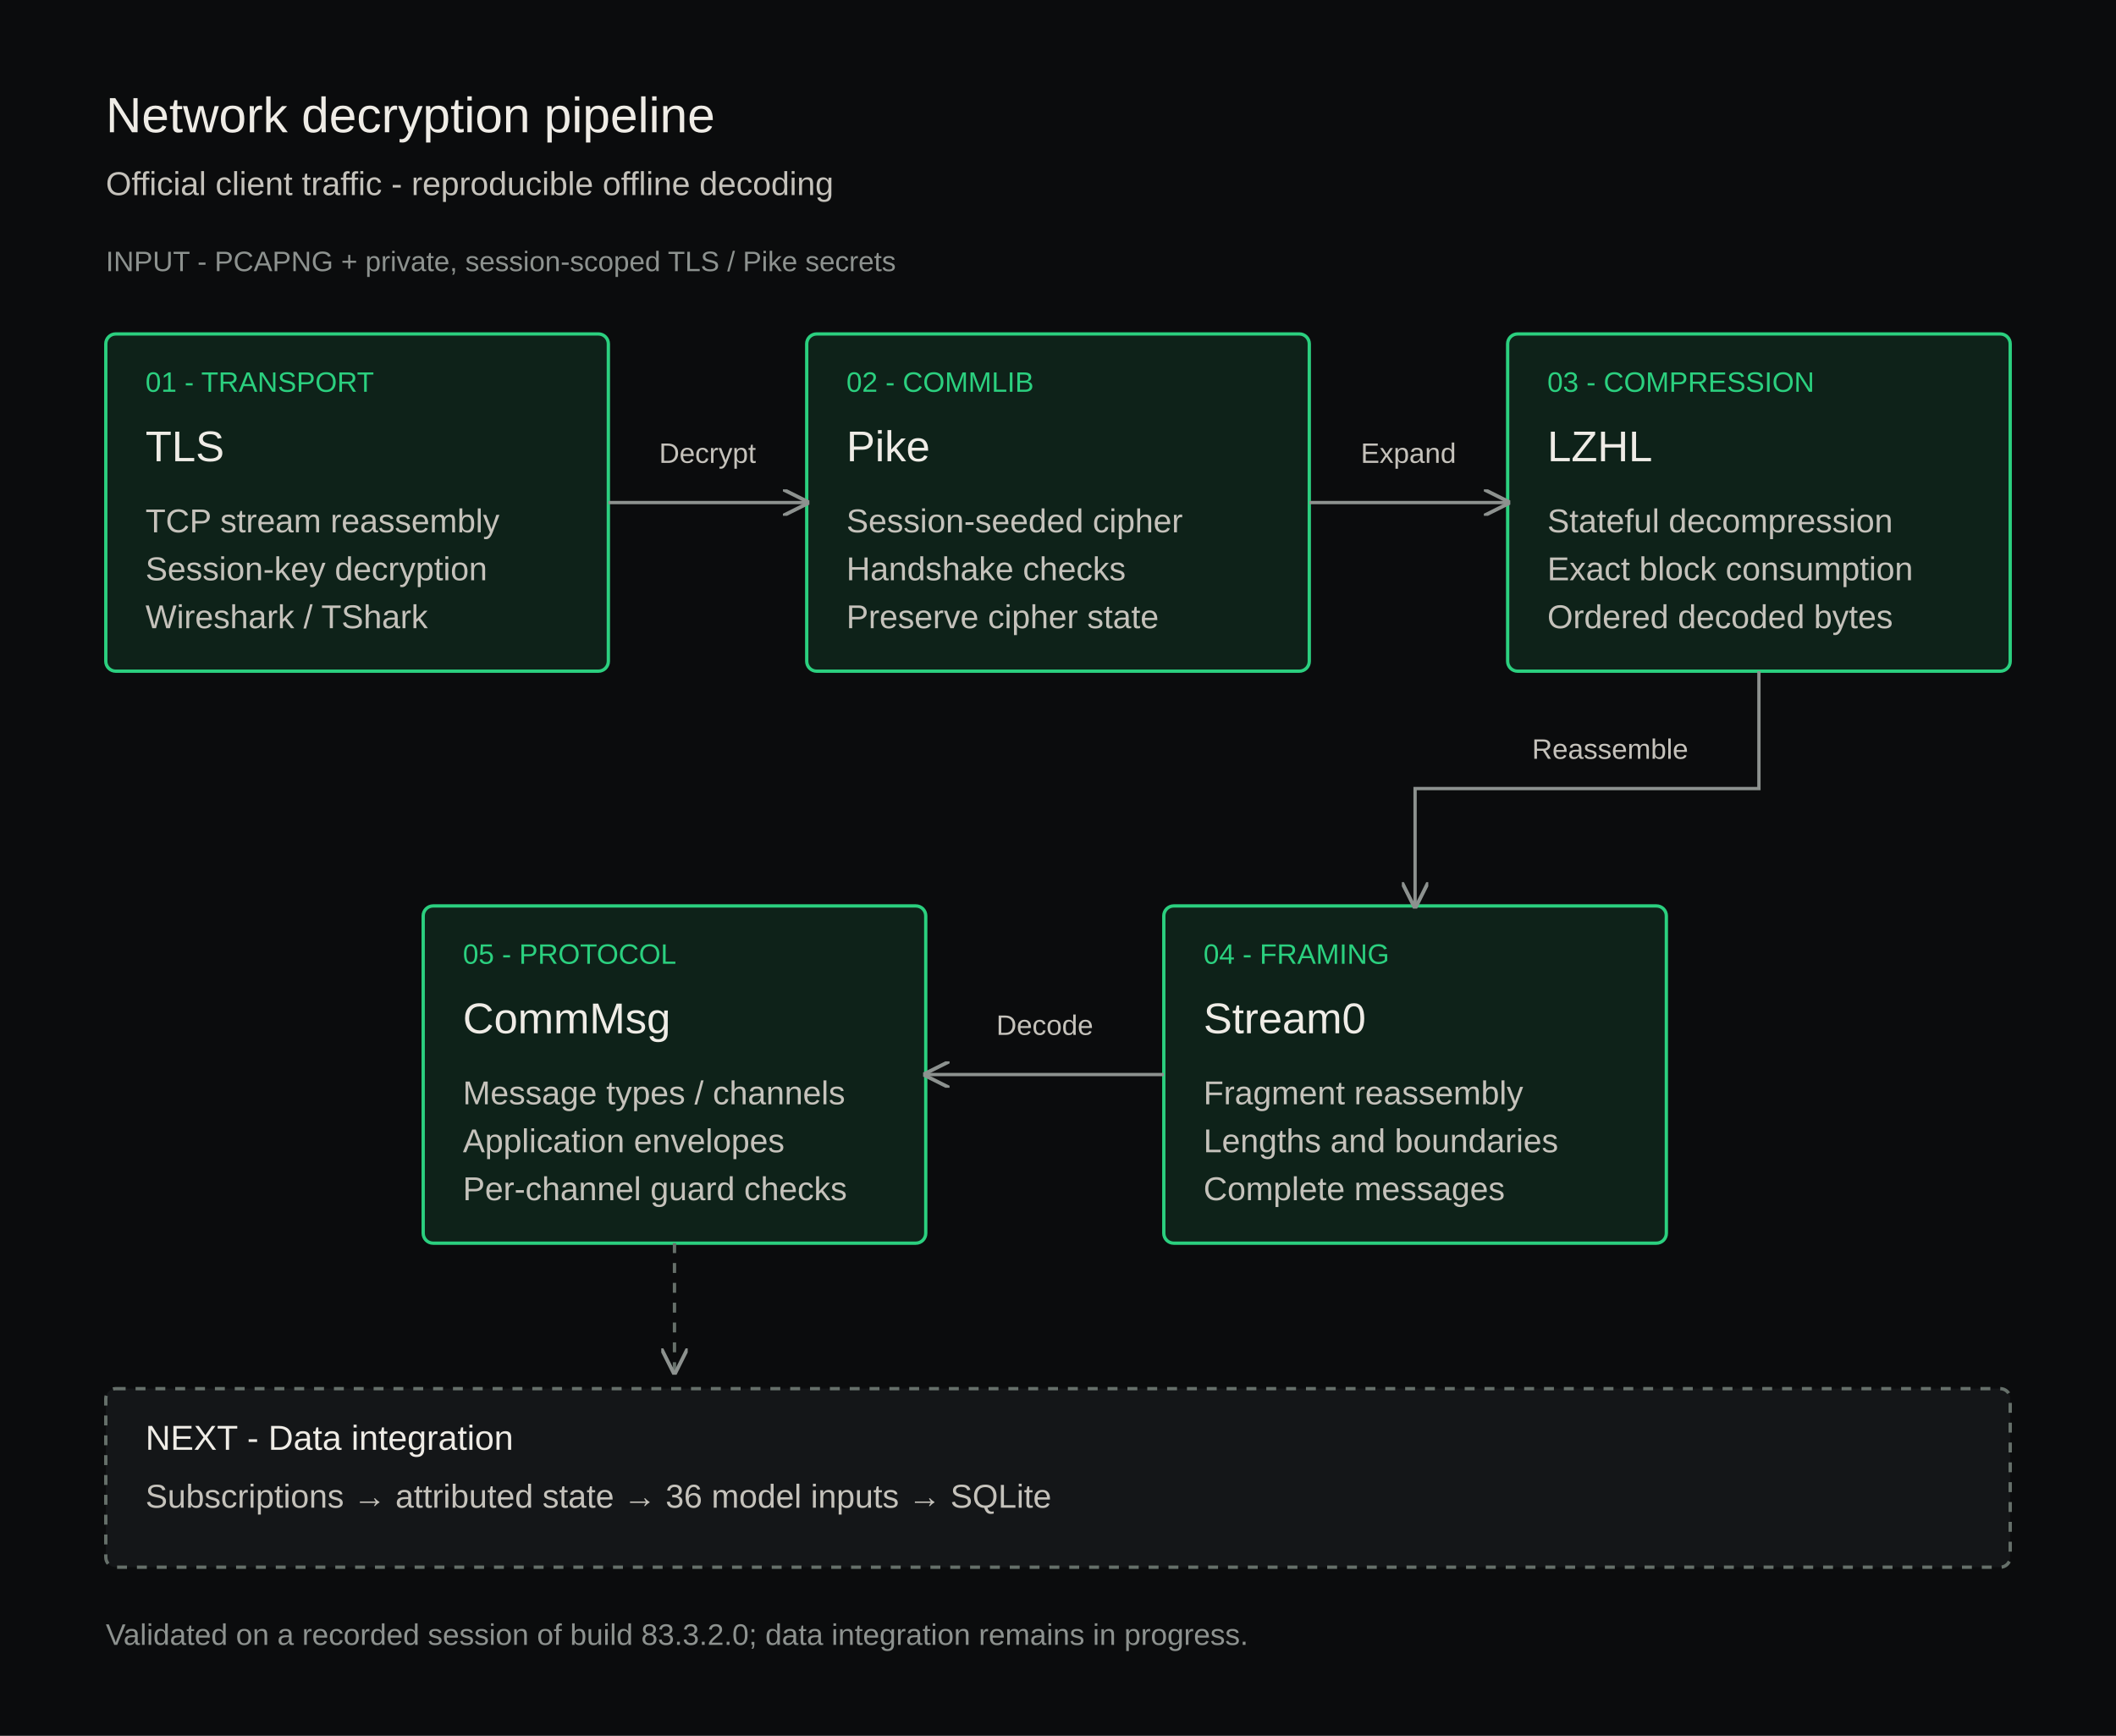
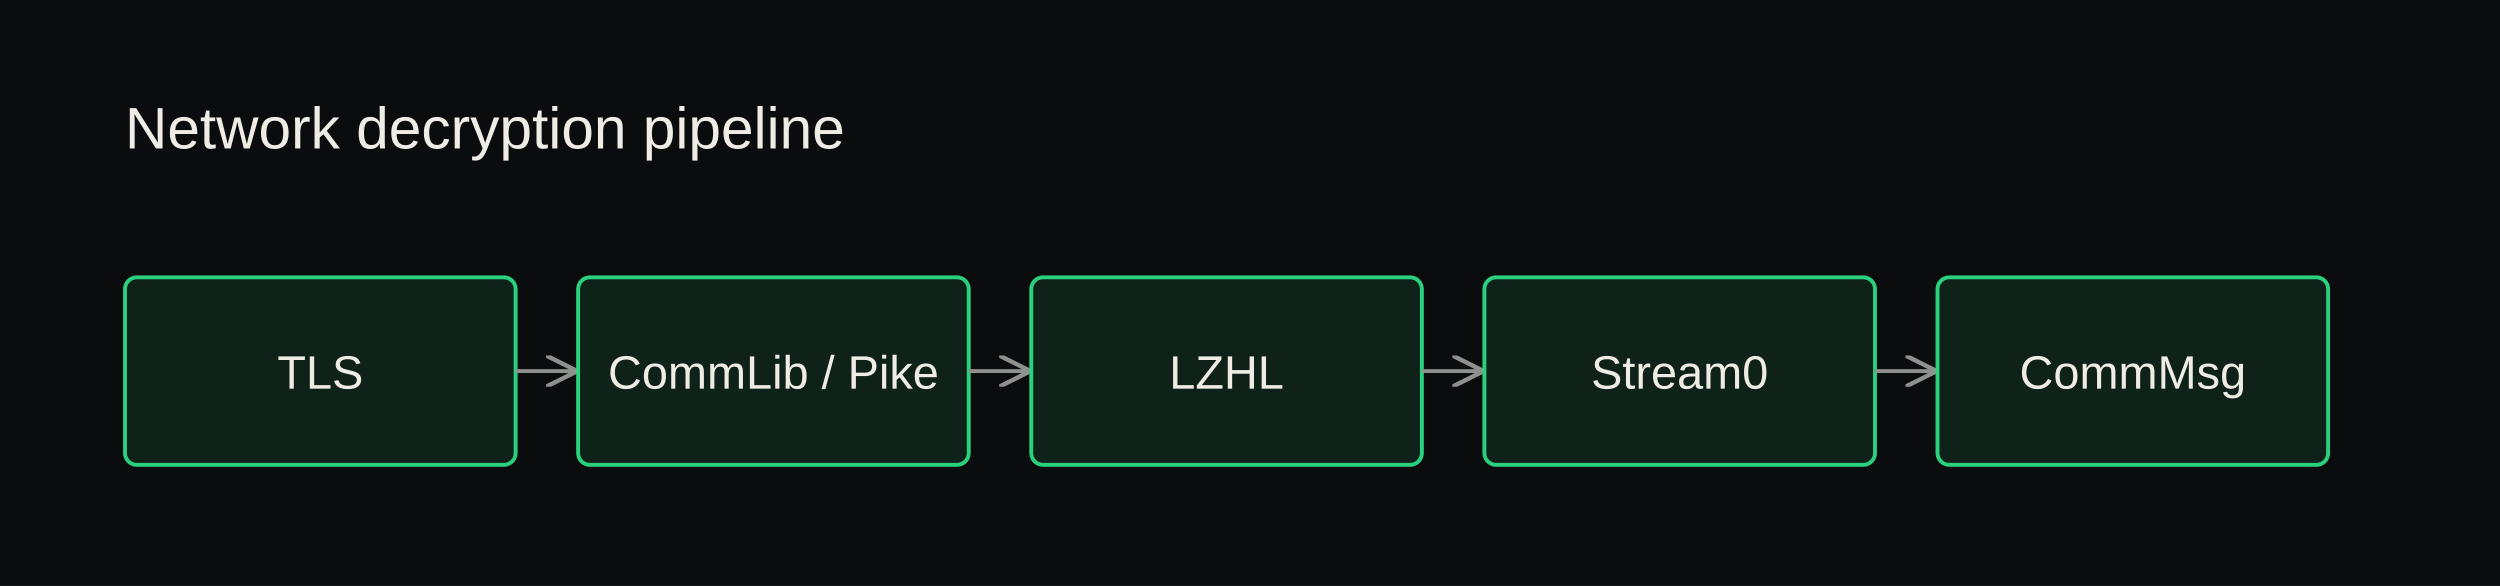
- <svg xmlns="http://www.w3.org/2000/svg" viewBox="0 0 1280 1050" role="img" aria-labelledby="title desc">
+ <svg xmlns="http://www.w3.org/2000/svg" viewBox="0 0 1280 300" role="img" aria-labelledby="title desc">
  <defs>
-     <marker id="arrow" viewBox="0 0 10 10" refX="9" refY="5" markerWidth="8" markerHeight="8" orient="auto-start-reverse">
+     <marker id="arrow" viewBox="0 0 10 10" refX="9" refY="5" markerWidth="8" markerHeight="8" orient="auto">
      <path d="M0 0 10 5 0 10" fill="none" stroke="#8D928F" stroke-width="1.4" />
    </marker>
  </defs>
-   <rect width="1280" height="1050" fill="#0B0C0D" />
-   <g font-family="Arial,sans-serif">
-     <text x="64" y="80" font-size="30" fill="#EFECE6">Network decryption pipeline</text>
-     <text x="64" y="118" font-size="20" fill="#C5C2BB">Official client traffic - reproducible offline decoding</text>
-     <text x="64" y="164" font-size="17" fill="#8D928F">INPUT - PCAPNG + private, session-scoped TLS / Pike secrets</text>
-     <g fill="#0E2219" stroke="#2BD07F" stroke-width="2">
-       <rect x="64" y="202" width="304" height="204" rx="6" />
-       <rect x="488" y="202" width="304" height="204" rx="6" />
-       <rect x="912" y="202" width="304" height="204" rx="6" />
-       <rect x="704" y="548" width="304" height="204" rx="6" />
-       <rect x="256" y="548" width="304" height="204" rx="6" />
-     </g>
-     <g font-size="17" fill="#2BD07F">
-       <text x="88" y="237">01 - TRANSPORT</text>
-       <text x="512" y="237">02 - COMMLIB</text>
-       <text x="936" y="237">03 - COMPRESSION</text>
-       <text x="728" y="583">04 - FRAMING</text>
-       <text x="280" y="583">05 - PROTOCOL</text>
-     </g>
-     <g font-size="26" fill="#EFECE6">
-       <text x="88" y="279">TLS</text>
-       <text x="512" y="279">Pike</text>
-       <text x="936" y="279">LZHL</text>
-       <text x="728" y="625">Stream0</text>
-       <text x="280" y="625">CommMsg</text>
-     </g>
-     <g font-size="20" fill="#C5C2BB">
-       <text x="88" y="322">
-         <tspan x="88">TCP stream reassembly</tspan>
-         <tspan x="88" dy="29">Session-key decryption</tspan>
-         <tspan x="88" dy="29">Wireshark / TShark</tspan>
-       </text>
-       <text x="512" y="322">
-         <tspan x="512">Session-seeded cipher</tspan>
-         <tspan x="512" dy="29">Handshake checks</tspan>
-         <tspan x="512" dy="29">Preserve cipher state</tspan>
-       </text>
-       <text x="936" y="322">
-         <tspan x="936">Stateful decompression</tspan>
-         <tspan x="936" dy="29">Exact block consumption</tspan>
-         <tspan x="936" dy="29">Ordered decoded bytes</tspan>
-       </text>
-       <text x="728" y="668">
-         <tspan x="728">Fragment reassembly</tspan>
-         <tspan x="728" dy="29">Lengths and boundaries</tspan>
-         <tspan x="728" dy="29">Complete messages</tspan>
-       </text>
-       <text x="280" y="668">
-         <tspan x="280">Message types / channels</tspan>
-         <tspan x="280" dy="29">Application envelopes</tspan>
-         <tspan x="280" dy="29">Per-channel guard checks</tspan>
-       </text>
-     </g>
-     <g fill="none" stroke="#8D928F" stroke-width="2" marker-end="url(#arrow)">
-       <path d="M368 304H488" />
-       <path d="M792 304H912" />
-       <path d="M1064 406V477H856V548" />
-       <path d="M704 650H560" />
-     </g>
-     <g font-size="17" fill="#C5C2BB" text-anchor="middle">
-       <text x="428" y="280">Decrypt</text>
-       <text x="852" y="280">Expand</text>
-       <text x="974" y="459">Reassemble</text>
-       <text x="632" y="626">Decode</text>
-     </g>
-     <path d="M408 752V830" fill="none" stroke="#66706A" stroke-width="2" stroke-dasharray="6 6" marker-end="url(#arrow)" />
-     <rect x="64" y="840" width="1152" height="108" rx="6" fill="#141618" stroke="#66706A" stroke-width="2" stroke-dasharray="6 6" />
-     <text x="88" y="877" font-size="21" fill="#EFECE6">NEXT - Data integration</text>
-     <text x="88" y="912" font-size="20" fill="#C5C2BB">Subscriptions → attributed state → 36 model inputs → SQLite</text>
-     <text x="64" y="995" font-size="18" fill="#8D928F">Validated on a recorded session of build 83.3.2.0; data integration remains in progress.</text>
-   </g>
+   <rect width="1280" height="300" fill="#0B0C0D" />
+   <text x="64" y="76" font-family="Arial,sans-serif" font-size="30" fill="#EFECE6">Network decryption pipeline</text>
+   <rect x="64" y="142" width="200" height="96" rx="6" fill="#0E2219" stroke="#2BD07F" stroke-width="2" />
+   <text x="164" y="199" text-anchor="middle" font-family="Arial,sans-serif" font-size="24" fill="#EFECE6">TLS</text>
+   <path d="M264 190H294" fill="none" stroke="#8D928F" stroke-width="2" marker-end="url(#arrow)" />
+   <rect x="296" y="142" width="200" height="96" rx="6" fill="#0E2219" stroke="#2BD07F" stroke-width="2" />
+   <text x="396" y="199" text-anchor="middle" font-family="Arial,sans-serif" font-size="24" fill="#EFECE6">CommLib / Pike</text>
+   <path d="M496 190H526" fill="none" stroke="#8D928F" stroke-width="2" marker-end="url(#arrow)" />
+   <rect x="528" y="142" width="200" height="96" rx="6" fill="#0E2219" stroke="#2BD07F" stroke-width="2" />
+   <text x="628" y="199" text-anchor="middle" font-family="Arial,sans-serif" font-size="24" fill="#EFECE6">LZHL</text>
+   <path d="M728 190H758" fill="none" stroke="#8D928F" stroke-width="2" marker-end="url(#arrow)" />
+   <rect x="760" y="142" width="200" height="96" rx="6" fill="#0E2219" stroke="#2BD07F" stroke-width="2" />
+   <text x="860" y="199" text-anchor="middle" font-family="Arial,sans-serif" font-size="24" fill="#EFECE6">Stream0</text>
+   <path d="M960 190H990" fill="none" stroke="#8D928F" stroke-width="2" marker-end="url(#arrow)" />
+   <rect x="992" y="142" width="200" height="96" rx="6" fill="#0E2219" stroke="#2BD07F" stroke-width="2" />
+   <text x="1092" y="199" text-anchor="middle" font-family="Arial,sans-serif" font-size="24" fill="#EFECE6">CommMsg</text>
</svg>
